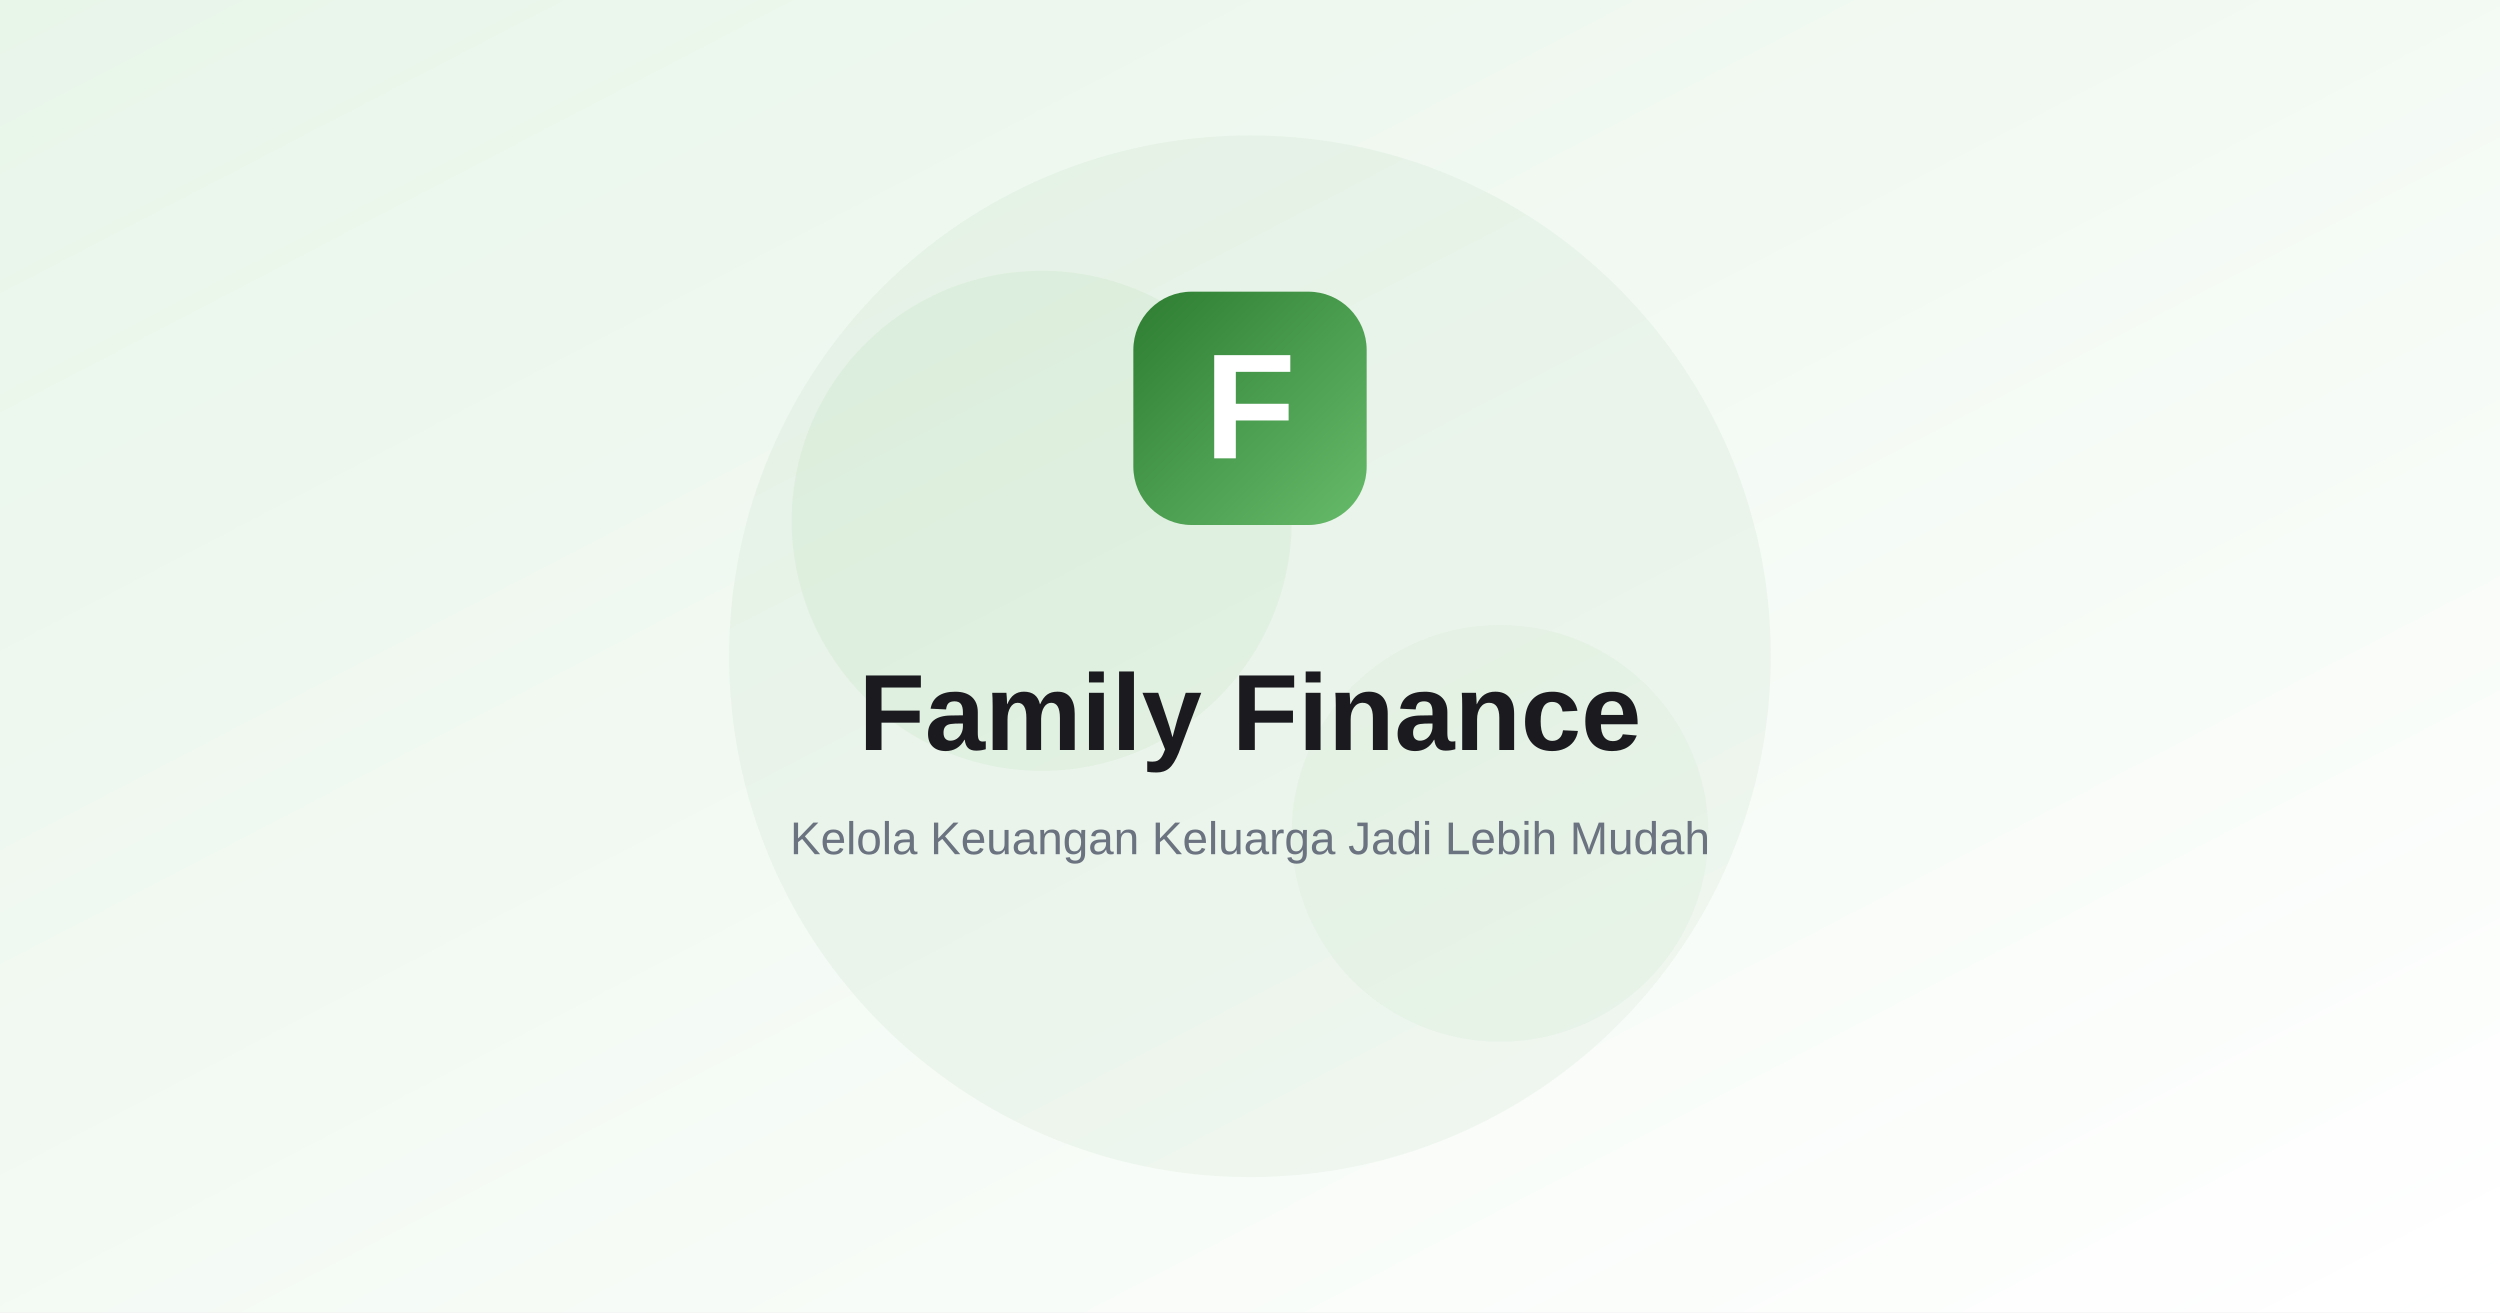
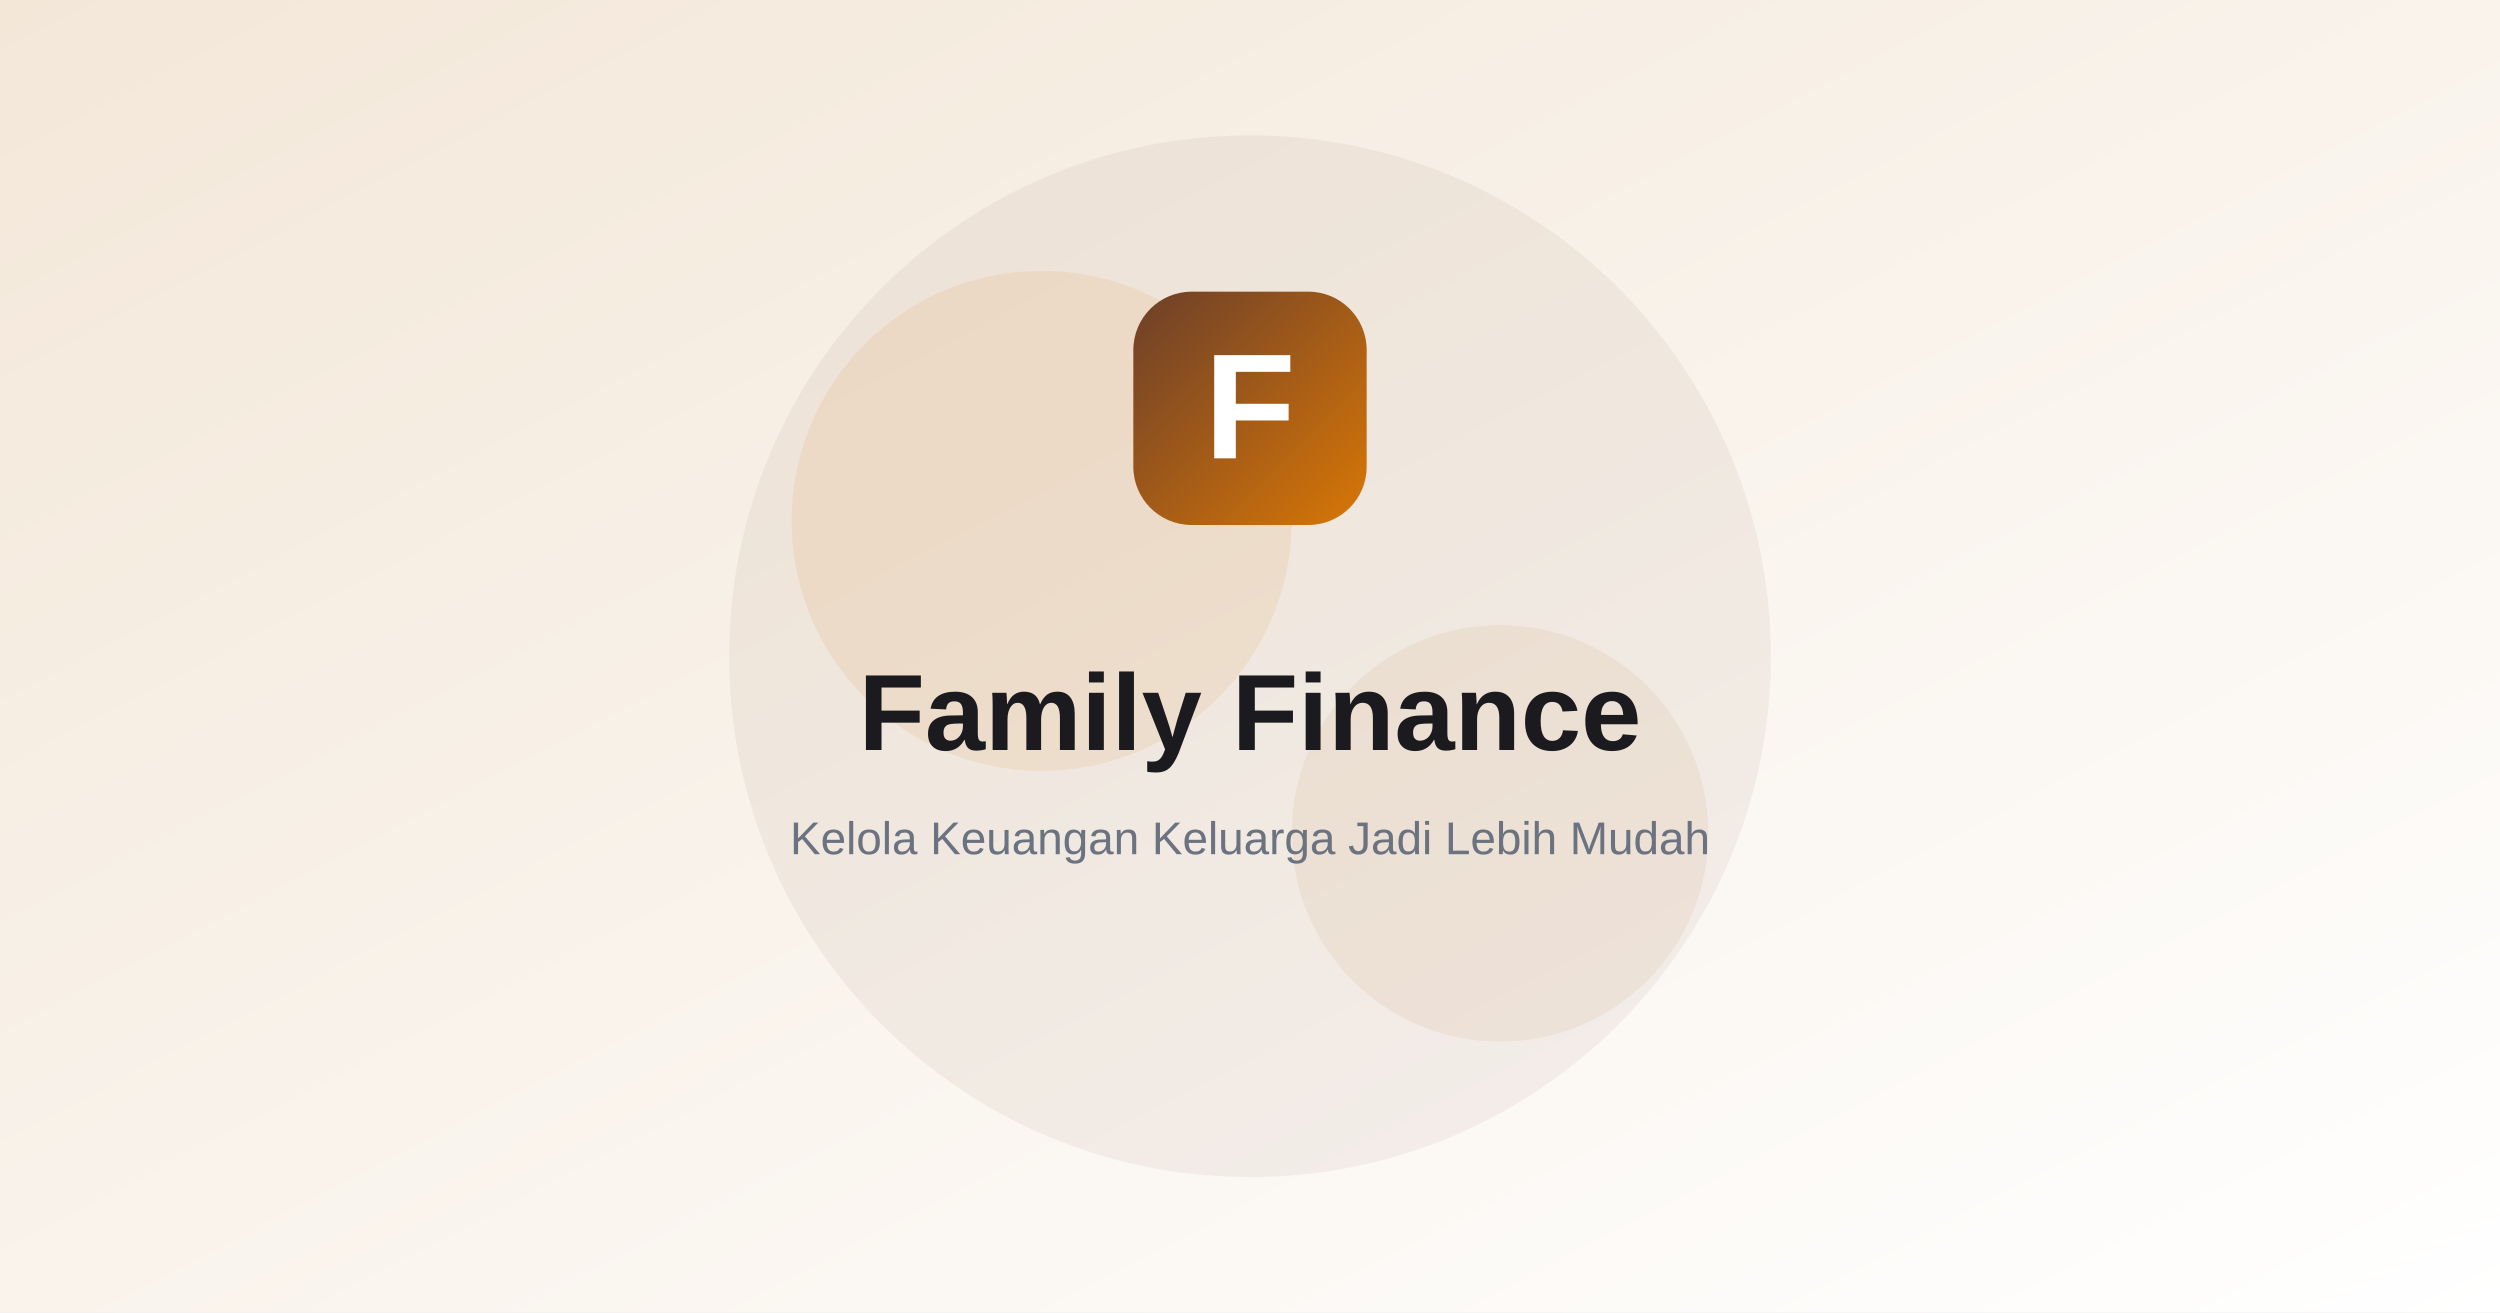
<svg xmlns="http://www.w3.org/2000/svg" viewBox="0 0 1200 630">
  <defs>
    <linearGradient id="bg" x1="0%" y1="0%" x2="100%" y2="100%">
-       <stop offset="0%" stop-color="#E8F5E9" />
+       <stop offset="0%" stop-color="#F3E7D8" />
      <stop offset="100%" stop-color="#FFFFFF" />
    </linearGradient>
    <linearGradient id="g" x1="0%" y1="0%" x2="100%" y2="100%">
-       <stop offset="0%" stop-color="#2E7D32" />
-       <stop offset="100%" stop-color="#66BB6A" />
+       <stop offset="0%" stop-color="#6B3F2A" />
+       <stop offset="100%" stop-color="#D97706" />
    </linearGradient>
  </defs>
  <rect width="1200" height="630" fill="url(#bg)" />
-   <circle cx="600" cy="315" r="250" fill="rgba(46,125,50,0.05)" />
-   <circle cx="500" cy="250" r="120" fill="rgba(102,187,106,0.08)" />
-   <circle cx="720" cy="400" r="100" fill="rgba(129,199,132,0.06)" />
+   <circle cx="600" cy="315" r="250" fill="rgba(107,63,42,0.06)" />
+   <circle cx="500" cy="250" r="120" fill="rgba(217,119,6,0.09)" />
+   <circle cx="720" cy="400" r="100" fill="rgba(161,98,7,0.07)" />
  <rect x="544" y="140" width="112" height="112" rx="28" fill="url(#g)" />
  <text x="600" y="220" font-family="Arial,sans-serif" font-size="72" font-weight="bold" fill="white" text-anchor="middle">F</text>
  <text x="600" y="360" font-family="Arial,sans-serif" font-size="52" font-weight="bold" fill="#1B1B1F" text-anchor="middle">Family Finance</text>
  <text x="600" y="410" font-family="Arial,sans-serif" font-size="22" fill="#6B7280" text-anchor="middle">Kelola Keuangan Keluarga Jadi Lebih Mudah</text>
</svg>
